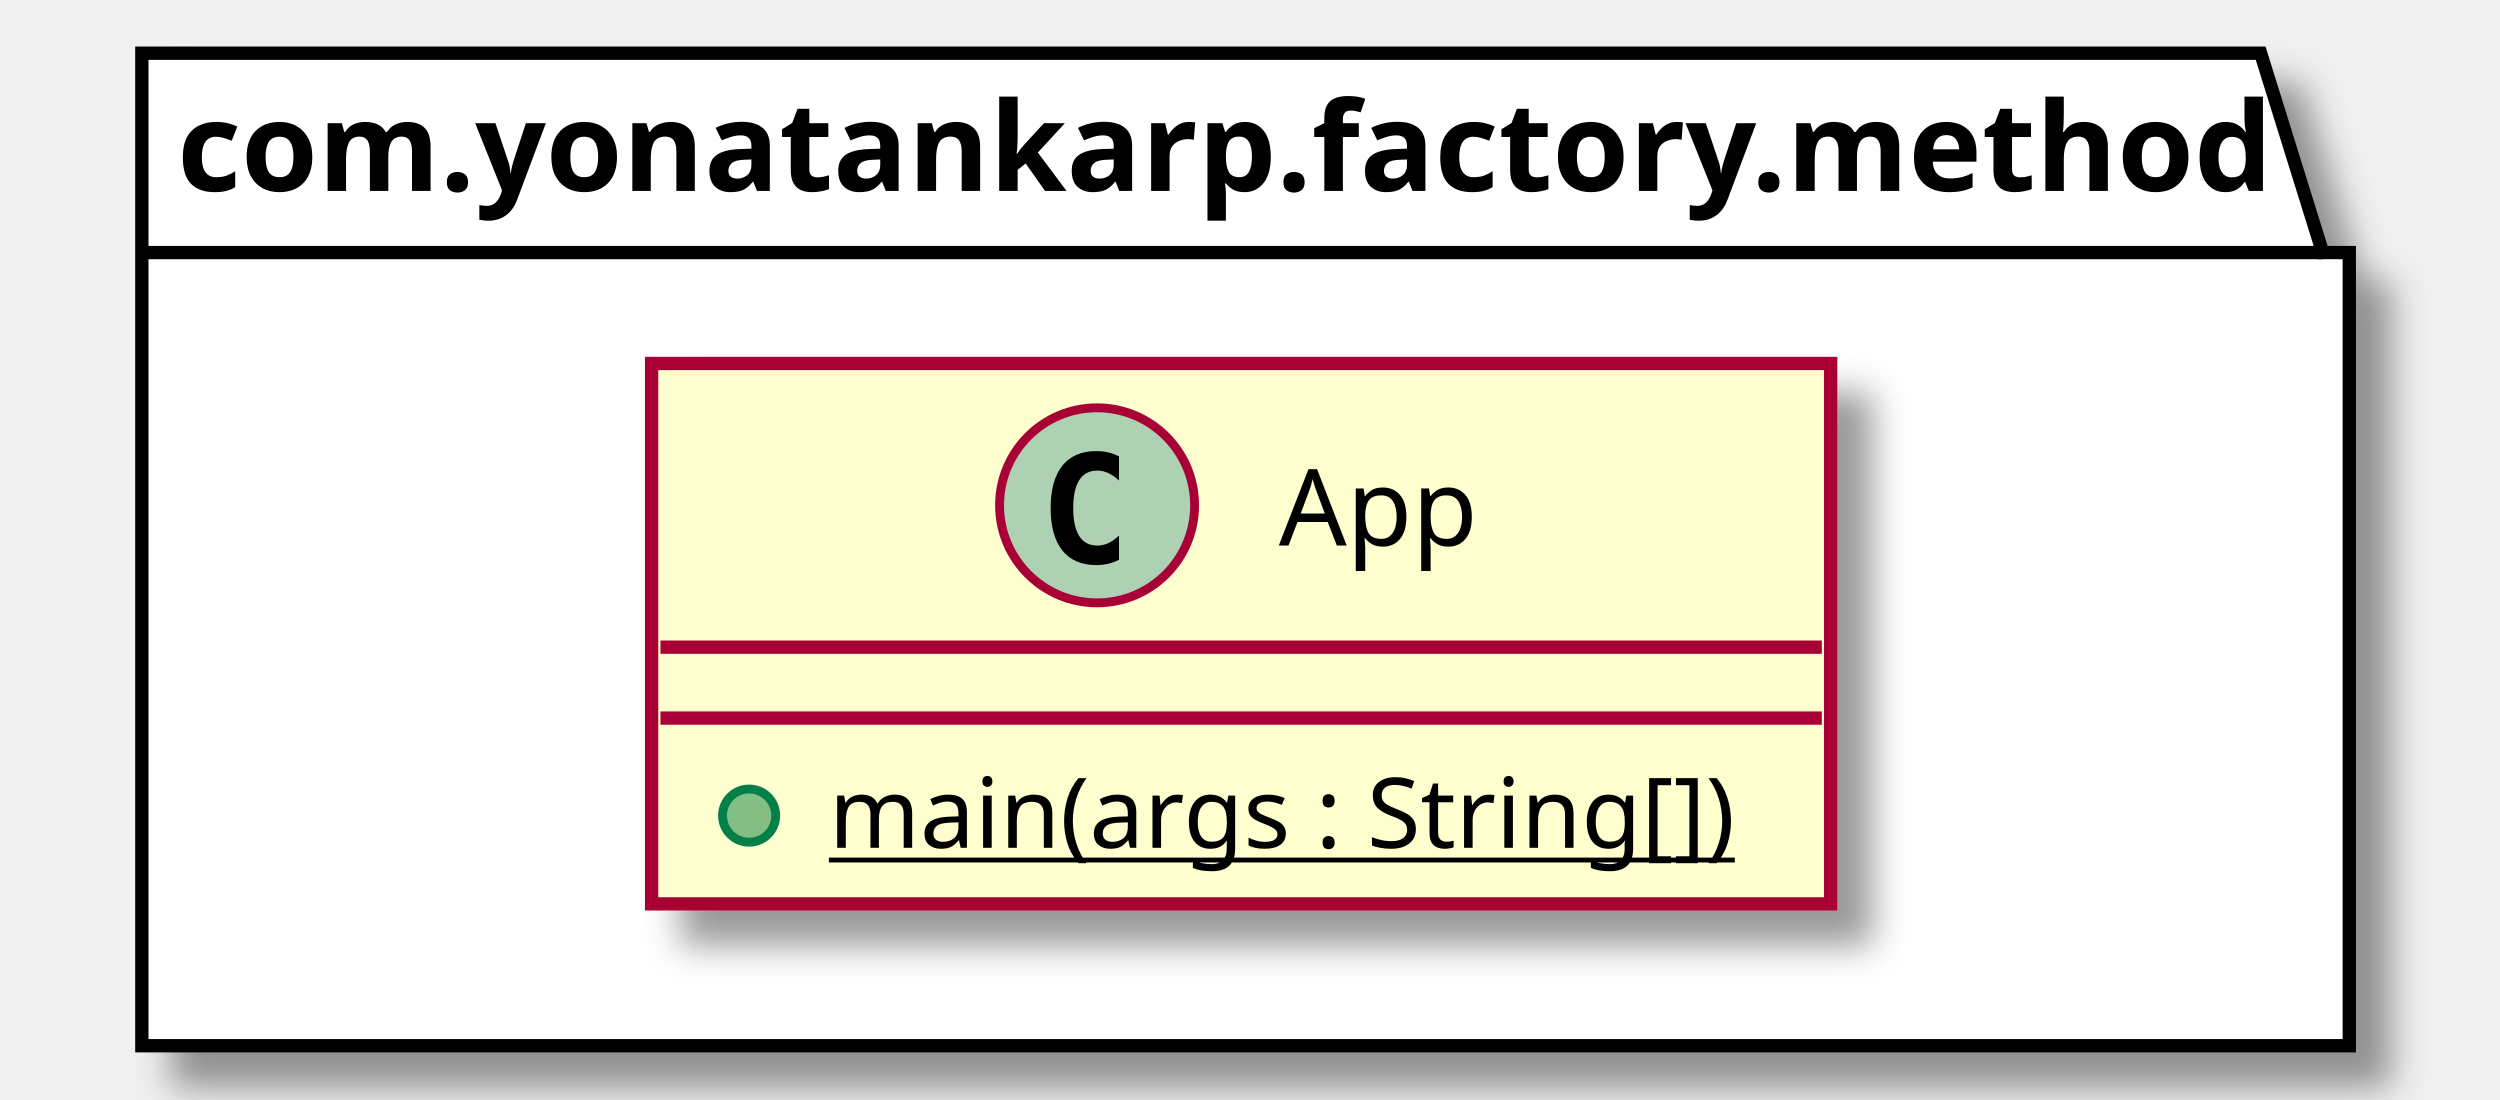
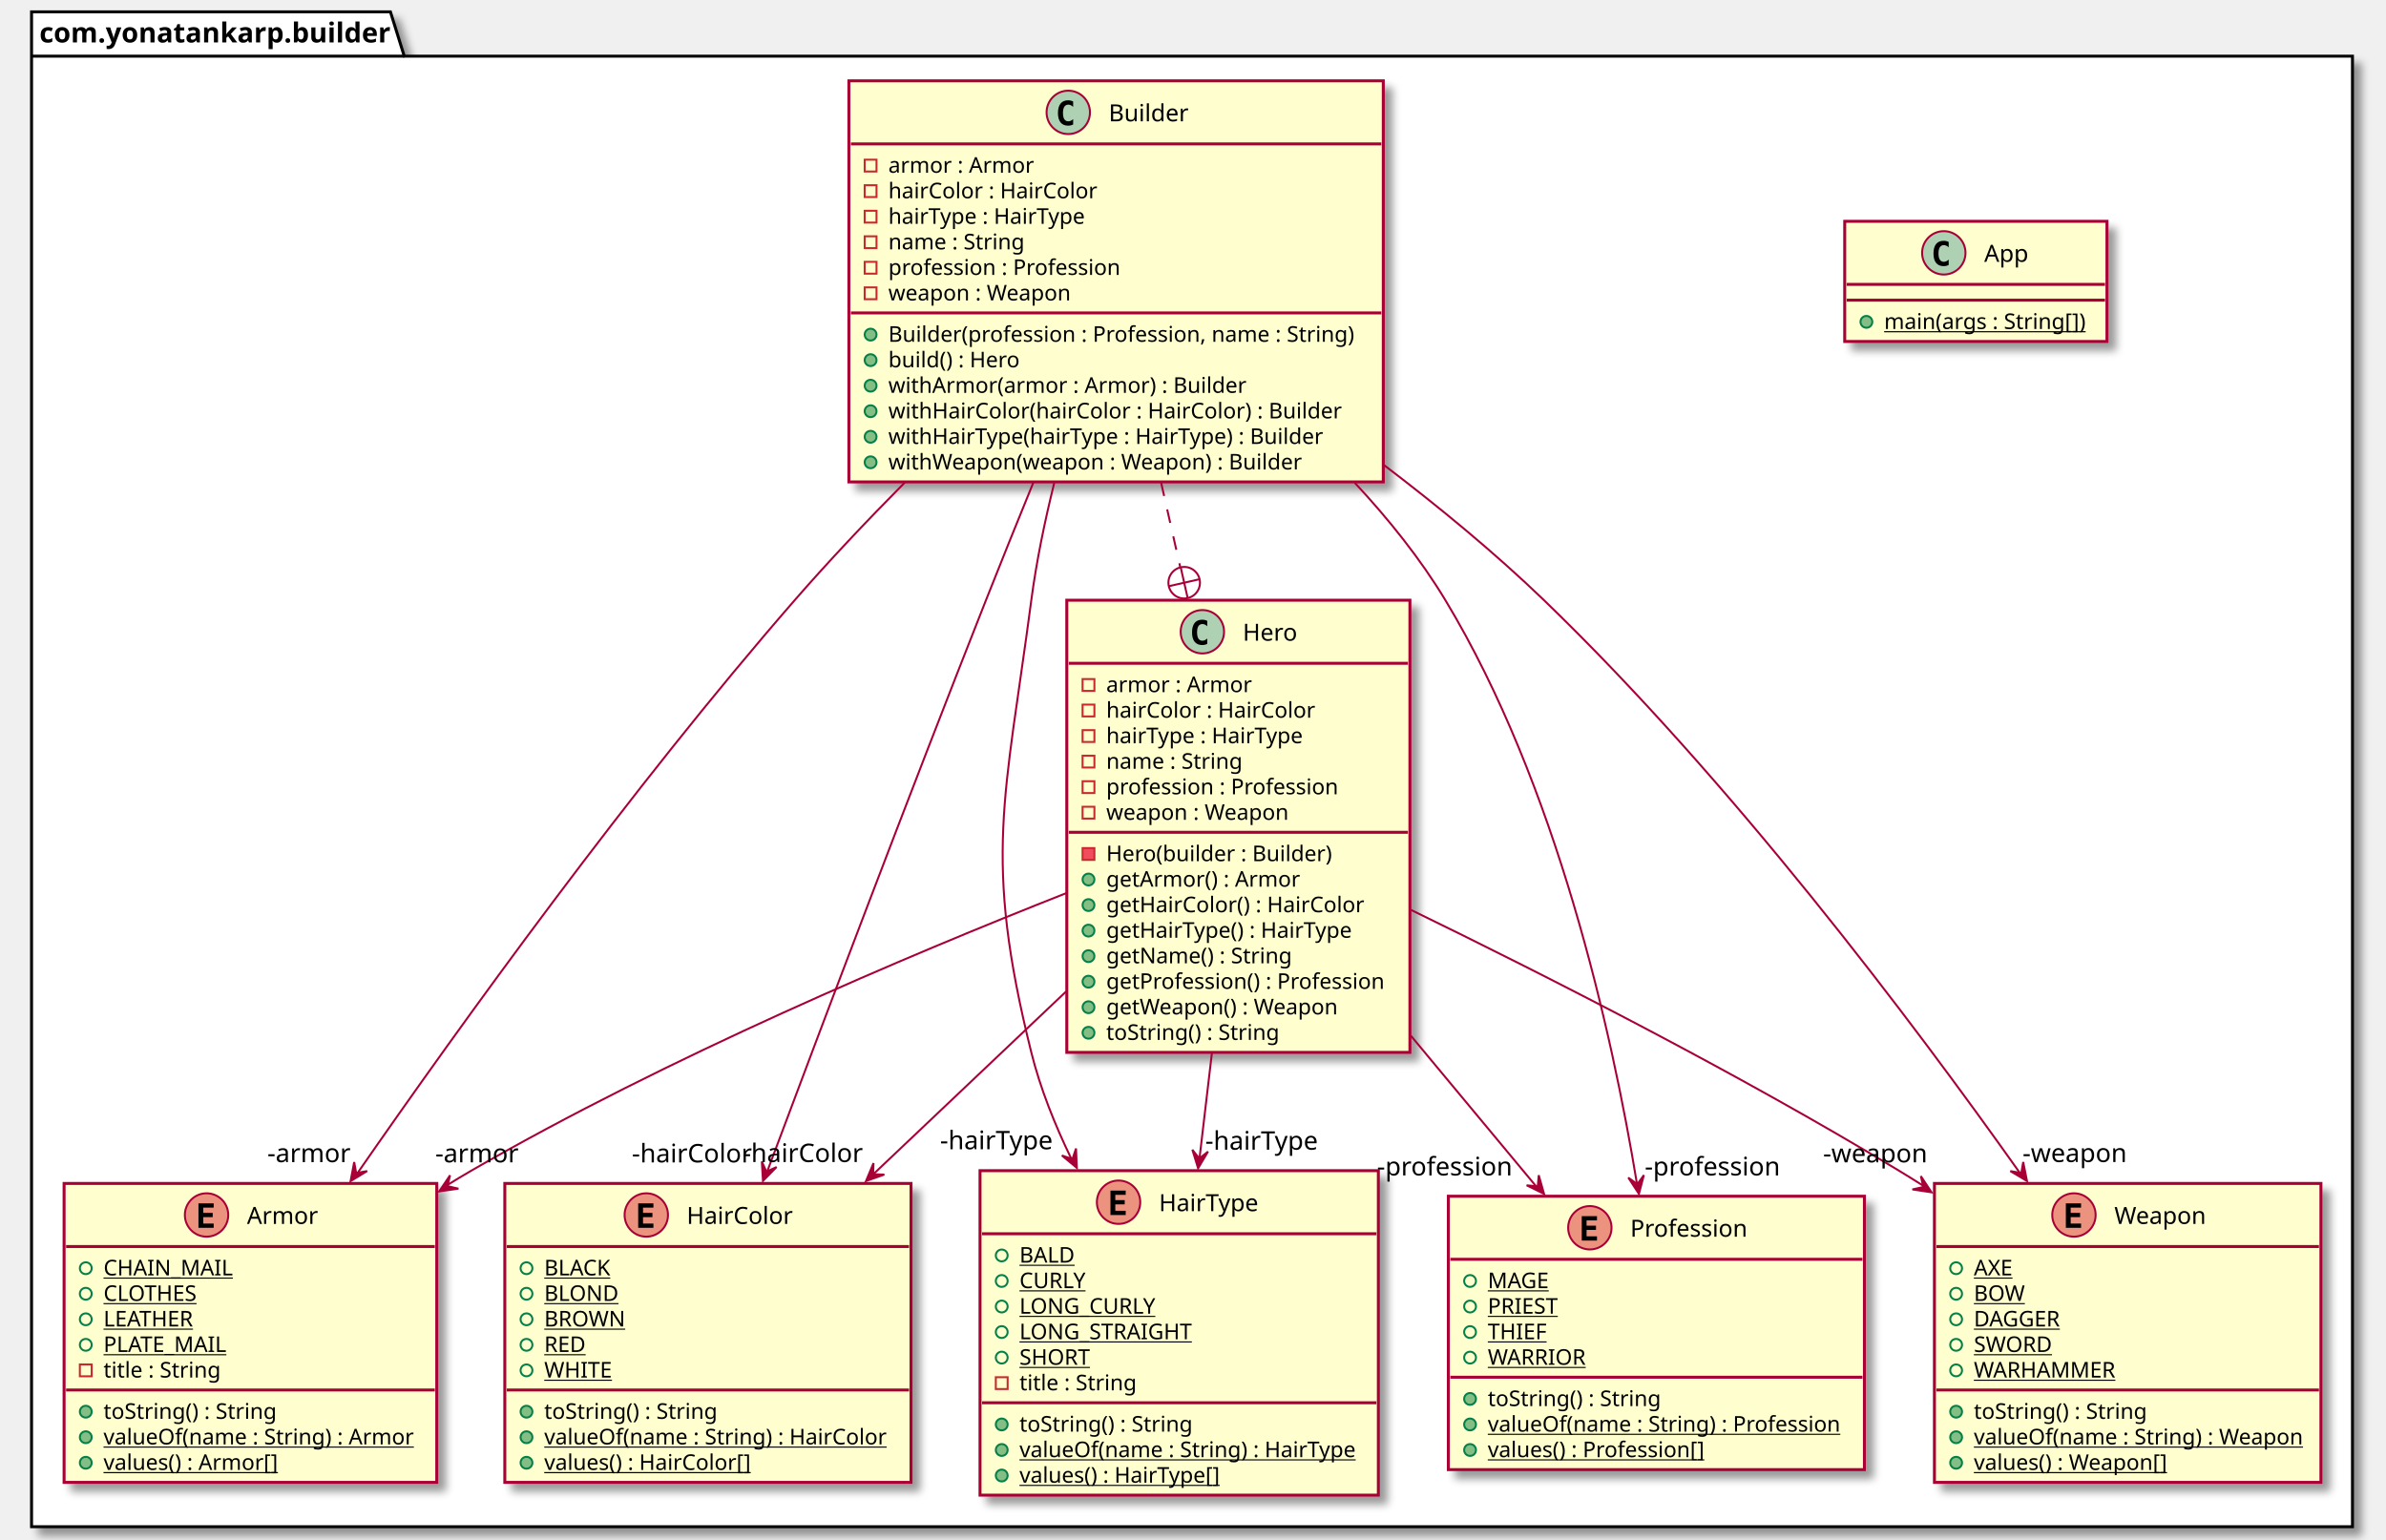
- <svg xmlns="http://www.w3.org/2000/svg" contentScriptType="application/ecmascript" contentStyleType="text/css" height="124px" preserveAspectRatio="none" style="width:282px;height:124px;background:#FFFFFF;" version="1.1" viewBox="0 0 282 124" width="282px" zoomAndPan="magnify">
+ <svg xmlns="http://www.w3.org/2000/svg" contentScriptType="application/ecmascript" contentStyleType="text/css" height="781px" preserveAspectRatio="none" style="width:1210px;height:781px;background:#FFFFFF;" version="1.1" viewBox="0 0 1210 781" width="1210px" zoomAndPan="magnify">
  <defs>
-     <filter height="300%" id="fyu1adzjax36d" width="300%" x="-1" y="-1">
+     <filter height="300%" id="fvkiyiuru279e" width="300%" x="-1" y="-1">
      <feGaussianBlur result="blurOut" stdDeviation="2.0" />
      <feColorMatrix in="blurOut" result="blurOut2" type="matrix" values="0 0 0 0 0 0 0 0 0 0 0 0 0 0 0 0 0 0 .4 0" />
      <feOffset dx="4.0" dy="4.0" in="blurOut2" result="blurOut3" />
      <feBlend in="SourceGraphic" in2="blurOut3" mode="normal" />
    </filter>
  </defs>
  <g>
-     <polygon fill="#FFFFFF" filter="url(#fyu1adzjax36d)" points="16,6,255,6,262,28.488,265,28.488,265,117.96,16,117.96,16,6" style="stroke:#000000;stroke-width:1.5;" />
-     <line style="stroke:#000000;stroke-width:1.5;" x1="16" x2="262" y1="28.488" y2="28.488" />
-     <text fill="#000000" font-family="sans-serif" font-size="14" font-weight="bold" lengthAdjust="spacing" textLength="233" x="20" y="21.535">com.yonatankarp.factory.method</text>
-     <rect codeLine="2" fill="#FEFECE" filter="url(#fyu1adzjax36d)" height="60.955" id="App" style="stroke:#A80036;stroke-width:1.5;" width="133" x="73.5" y="41" />
-     <ellipse cx="123.75" cy="57" fill="#ADD1B2" rx="11" ry="11" style="stroke:#A80036;stroke-width:1.0;" />
-     <path d="M126.223,63.143 Q125.642,63.442 125.003,63.591 Q124.364,63.741 123.658,63.741 Q121.151,63.741 119.832,62.089 Q118.512,60.437 118.512,57.316 Q118.512,54.187 119.832,52.535 Q121.151,50.883 123.658,50.883 Q124.364,50.883 125.011,51.032 Q125.659,51.182 126.223,51.48 L126.223,54.203 Q125.592,53.622 124.999,53.352 Q124.405,53.083 123.774,53.083 Q122.43,53.083 121.745,54.149 Q121.06,55.216 121.06,57.316 Q121.06,59.408 121.745,60.474 Q122.43,61.541 123.774,61.541 Q124.405,61.541 124.999,61.271 Q125.592,61.002 126.223,60.42 Z " fill="#000000" />
-     <text fill="#000000" font-family="sans-serif" font-size="12" lengthAdjust="spacing" textLength="24" x="144.25" y="61.535">App</text>
-     <line style="stroke:#A80036;stroke-width:1.5;" x1="74.5" x2="205.5" y1="73" y2="73" />
-     <line style="stroke:#A80036;stroke-width:1.5;" x1="74.5" x2="205.5" y1="81" y2="81" />
-     <ellipse cx="84.5" cy="92" fill="#84BE84" rx="3" ry="3" style="stroke:#038048;stroke-width:1.0;" />
-     <text fill="#000000" font-family="sans-serif" font-size="11" lengthAdjust="spacing" text-decoration="underline" textLength="107" x="93.5" y="95.635">main(args : String[])</text>
+     <polygon fill="#FFFFFF" filter="url(#fvkiyiuru279e)" points="16,6,198,6,205,28.488,1193,28.488,1193,774.43,16,774.43,16,6" style="stroke:#000000;stroke-width:1.5;" />
+     <line style="stroke:#000000;stroke-width:1.5;" x1="16" x2="205" y1="28.488" y2="28.488" />
+     <text fill="#000000" font-family="sans-serif" font-size="14" font-weight="bold" lengthAdjust="spacing" textLength="176" x="20" y="21.535">com.yonatankarp.builder</text>
+     <rect codeLine="2" fill="#FEFECE" filter="url(#fvkiyiuru279e)" height="60.955" id="App" style="stroke:#A80036;stroke-width:1.5;" width="133" x="935.5" y="112.26" />
+     <ellipse cx="985.75" cy="128.26" fill="#ADD1B2" rx="11" ry="11" style="stroke:#A80036;stroke-width:1.0;" />
+     <path d="M988.223,134.403 Q987.642,134.702 987.003,134.851 Q986.364,135.001 985.658,135.001 Q983.151,135.001 981.832,133.349 Q980.512,131.697 980.512,128.576 Q980.512,125.447 981.832,123.795 Q983.151,122.143 985.658,122.143 Q986.364,122.143 987.011,122.292 Q987.659,122.442 988.223,122.74 L988.223,125.463 Q987.592,124.882 986.999,124.612 Q986.405,124.343 985.774,124.343 Q984.43,124.343 983.745,125.409 Q983.06,126.476 983.06,128.576 Q983.06,130.668 983.745,131.734 Q984.43,132.801 985.774,132.801 Q986.405,132.801 986.999,132.531 Q987.592,132.262 988.223,131.68 Z " fill="#000000" />
+     <text fill="#000000" font-family="sans-serif" font-size="12" lengthAdjust="spacing" textLength="24" x="1006.25" y="132.795">App</text>
+     <line style="stroke:#A80036;stroke-width:1.5;" x1="936.5" x2="1067.5" y1="144.26" y2="144.26" />
+     <line style="stroke:#A80036;stroke-width:1.5;" x1="936.5" x2="1067.5" y1="152.26" y2="152.26" />
+     <ellipse cx="946.5" cy="163.26" fill="#84BE84" rx="3" ry="3" style="stroke:#038048;stroke-width:1.0;" />
+     <text fill="#000000" font-family="sans-serif" font-size="11" lengthAdjust="spacing" text-decoration="underline" textLength="107" x="955.5" y="166.895">main(args : String[])</text>
+     <rect codeLine="5" fill="#FEFECE" filter="url(#fvkiyiuru279e)" height="151.641" id="Armor" style="stroke:#A80036;stroke-width:1.5;" width="189" x="32.5" y="600.31" />
+     <ellipse cx="104.75" cy="616.31" fill="#EB937F" rx="11" ry="11" style="stroke:#A80036;stroke-width:1.0;" />
+     <path d="M108.364,622.81 L100.644,622.81 L100.644,610.417 L108.364,610.417 L108.364,612.575 L103.093,612.575 L103.093,615.248 L107.866,615.248 L107.866,617.406 L103.093,617.406 L103.093,620.652 L108.364,620.652 Z " fill="#000000" />
+     <text fill="#000000" font-family="sans-serif" font-size="12" lengthAdjust="spacing" textLength="36" x="125.25" y="620.845">Armor</text>
+     <line style="stroke:#A80036;stroke-width:1.5;" x1="33.5" x2="220.5" y1="632.31" y2="632.31" />
+     <ellipse cx="43.5" cy="643.31" rx="3" ry="3" style="stroke:#038048;stroke-width:1.0;fill:none;" />
+     <text fill="#000000" font-family="sans-serif" font-size="11" lengthAdjust="spacing" text-decoration="underline" textLength="67" x="52.5" y="646.945">CHAIN_MAIL</text>
+     <ellipse cx="43.5" cy="656.265" rx="3" ry="3" style="stroke:#038048;stroke-width:1.0;fill:none;" />
+     <text fill="#000000" font-family="sans-serif" font-size="11" lengthAdjust="spacing" text-decoration="underline" textLength="50" x="52.5" y="659.9">CLOTHES</text>
+     <ellipse cx="43.5" cy="669.22" rx="3" ry="3" style="stroke:#038048;stroke-width:1.0;fill:none;" />
+     <text fill="#000000" font-family="sans-serif" font-size="11" lengthAdjust="spacing" text-decoration="underline" textLength="48" x="52.5" y="672.855">LEATHER</text>
+     <ellipse cx="43.5" cy="682.175" rx="3" ry="3" style="stroke:#038048;stroke-width:1.0;fill:none;" />
+     <text fill="#000000" font-family="sans-serif" font-size="11" lengthAdjust="spacing" text-decoration="underline" textLength="65" x="52.5" y="685.81">PLATE_MAIL</text>
+     <rect fill="none" height="6" style="stroke:#C82930;stroke-width:1.0;" width="6" x="40.5" y="692.13" />
+     <text fill="#000000" font-family="sans-serif" font-size="11" lengthAdjust="spacing" textLength="61" x="52.5" y="698.765">title : String</text>
+     <line style="stroke:#A80036;stroke-width:1.5;" x1="33.5" x2="220.5" y1="705.085" y2="705.085" />
+     <ellipse cx="43.5" cy="716.085" fill="#84BE84" rx="3" ry="3" style="stroke:#038048;stroke-width:1.0;" />
+     <text fill="#000000" font-family="sans-serif" font-size="11" lengthAdjust="spacing" textLength="92" x="52.5" y="719.72">toString() : String</text>
+     <ellipse cx="43.5" cy="729.04" fill="#84BE84" rx="3" ry="3" style="stroke:#038048;stroke-width:1.0;" />
+     <text fill="#000000" font-family="sans-serif" font-size="11" lengthAdjust="spacing" text-decoration="underline" textLength="163" x="52.5" y="732.675">valueOf(name : String) : Armor</text>
+     <ellipse cx="43.5" cy="741.995" fill="#84BE84" rx="3" ry="3" style="stroke:#038048;stroke-width:1.0;" />
+     <text fill="#000000" font-family="sans-serif" font-size="11" lengthAdjust="spacing" text-decoration="underline" textLength="94" x="52.5" y="745.63">values() : Armor[]</text>
+     <rect codeLine="15" fill="#FEFECE" filter="url(#fvkiyiuru279e)" height="151.641" id="HairColor" style="stroke:#A80036;stroke-width:1.5;" width="206" x="256" y="600.31" />
+     <ellipse cx="327.75" cy="616.31" fill="#EB937F" rx="11" ry="11" style="stroke:#A80036;stroke-width:1.0;" />
+     <path d="M331.364,622.81 L323.644,622.81 L323.644,610.417 L331.364,610.417 L331.364,612.575 L326.093,612.575 L326.093,615.248 L330.866,615.248 L330.866,617.406 L326.093,617.406 L326.093,620.652 L331.364,620.652 Z " fill="#000000" />
+     <text fill="#000000" font-family="sans-serif" font-size="12" lengthAdjust="spacing" textLength="54" x="348.25" y="620.845">HairColor</text>
+     <line style="stroke:#A80036;stroke-width:1.5;" x1="257" x2="461" y1="632.31" y2="632.31" />
+     <ellipse cx="267" cy="643.31" rx="3" ry="3" style="stroke:#038048;stroke-width:1.0;fill:none;" />
+     <text fill="#000000" font-family="sans-serif" font-size="11" lengthAdjust="spacing" text-decoration="underline" textLength="35" x="276" y="646.945">BLACK</text>
+     <ellipse cx="267" cy="656.265" rx="3" ry="3" style="stroke:#038048;stroke-width:1.0;fill:none;" />
+     <text fill="#000000" font-family="sans-serif" font-size="11" lengthAdjust="spacing" text-decoration="underline" textLength="37" x="276" y="659.9">BLOND</text>
+     <ellipse cx="267" cy="669.22" rx="3" ry="3" style="stroke:#038048;stroke-width:1.0;fill:none;" />
+     <text fill="#000000" font-family="sans-serif" font-size="11" lengthAdjust="spacing" text-decoration="underline" textLength="39" x="276" y="672.855">BROWN</text>
+     <ellipse cx="267" cy="682.175" rx="3" ry="3" style="stroke:#038048;stroke-width:1.0;fill:none;" />
+     <text fill="#000000" font-family="sans-serif" font-size="11" lengthAdjust="spacing" text-decoration="underline" textLength="21" x="276" y="685.81">RED</text>
+     <ellipse cx="267" cy="695.13" rx="3" ry="3" style="stroke:#038048;stroke-width:1.0;fill:none;" />
+     <text fill="#000000" font-family="sans-serif" font-size="11" lengthAdjust="spacing" text-decoration="underline" textLength="33" x="276" y="698.765">WHITE</text>
+     <line style="stroke:#A80036;stroke-width:1.5;" x1="257" x2="461" y1="705.085" y2="705.085" />
+     <ellipse cx="267" cy="716.085" fill="#84BE84" rx="3" ry="3" style="stroke:#038048;stroke-width:1.0;" />
+     <text fill="#000000" font-family="sans-serif" font-size="11" lengthAdjust="spacing" textLength="92" x="276" y="719.72">toString() : String</text>
+     <ellipse cx="267" cy="729.04" fill="#84BE84" rx="3" ry="3" style="stroke:#038048;stroke-width:1.0;" />
+     <text fill="#000000" font-family="sans-serif" font-size="11" lengthAdjust="spacing" text-decoration="underline" textLength="180" x="276" y="732.675">valueOf(name : String) : HairColor</text>
+     <ellipse cx="267" cy="741.995" fill="#84BE84" rx="3" ry="3" style="stroke:#038048;stroke-width:1.0;" />
+     <text fill="#000000" font-family="sans-serif" font-size="11" lengthAdjust="spacing" text-decoration="underline" textLength="111" x="276" y="745.63">values() : HairColor[]</text>
+     <rect codeLine="25" fill="#FEFECE" filter="url(#fvkiyiuru279e)" height="164.596" id="HairType" style="stroke:#A80036;stroke-width:1.5;" width="202" x="497" y="593.83" />
+     <ellipse cx="567.25" cy="609.83" fill="#EB937F" rx="11" ry="11" style="stroke:#A80036;stroke-width:1.0;" />
+     <path d="M570.864,616.33 L563.144,616.33 L563.144,603.937 L570.864,603.937 L570.864,606.095 L565.593,606.095 L565.593,608.768 L570.366,608.768 L570.366,610.926 L565.593,610.926 L565.593,614.172 L570.864,614.172 Z " fill="#000000" />
+     <text fill="#000000" font-family="sans-serif" font-size="12" lengthAdjust="spacing" textLength="53" x="587.75" y="614.365">HairType</text>
+     <line style="stroke:#A80036;stroke-width:1.5;" x1="498" x2="698" y1="625.83" y2="625.83" />
+     <ellipse cx="508" cy="636.83" rx="3" ry="3" style="stroke:#038048;stroke-width:1.0;fill:none;" />
+     <text fill="#000000" font-family="sans-serif" font-size="11" lengthAdjust="spacing" text-decoration="underline" textLength="28" x="517" y="640.465">BALD</text>
+     <ellipse cx="508" cy="649.785" rx="3" ry="3" style="stroke:#038048;stroke-width:1.0;fill:none;" />
+     <text fill="#000000" font-family="sans-serif" font-size="11" lengthAdjust="spacing" text-decoration="underline" textLength="36" x="517" y="653.42">CURLY</text>
+     <ellipse cx="508" cy="662.74" rx="3" ry="3" style="stroke:#038048;stroke-width:1.0;fill:none;" />
+     <text fill="#000000" font-family="sans-serif" font-size="11" lengthAdjust="spacing" text-decoration="underline" textLength="73" x="517" y="666.375">LONG_CURLY</text>
+     <ellipse cx="508" cy="675.695" rx="3" ry="3" style="stroke:#038048;stroke-width:1.0;fill:none;" />
+     <text fill="#000000" font-family="sans-serif" font-size="11" lengthAdjust="spacing" text-decoration="underline" textLength="91" x="517" y="679.33">LONG_STRAIGHT</text>
+     <ellipse cx="508" cy="688.65" rx="3" ry="3" style="stroke:#038048;stroke-width:1.0;fill:none;" />
+     <text fill="#000000" font-family="sans-serif" font-size="11" lengthAdjust="spacing" text-decoration="underline" textLength="37" x="517" y="692.285">SHORT</text>
+     <rect fill="none" height="6" style="stroke:#C82930;stroke-width:1.0;" width="6" x="505" y="698.605" />
+     <text fill="#000000" font-family="sans-serif" font-size="11" lengthAdjust="spacing" textLength="61" x="517" y="705.24">title : String</text>
+     <line style="stroke:#A80036;stroke-width:1.5;" x1="498" x2="698" y1="711.561" y2="711.561" />
+     <ellipse cx="508" cy="722.561" fill="#84BE84" rx="3" ry="3" style="stroke:#038048;stroke-width:1.0;" />
+     <text fill="#000000" font-family="sans-serif" font-size="11" lengthAdjust="spacing" textLength="92" x="517" y="726.195">toString() : String</text>
+     <ellipse cx="508" cy="735.515" fill="#84BE84" rx="3" ry="3" style="stroke:#038048;stroke-width:1.0;" />
+     <text fill="#000000" font-family="sans-serif" font-size="11" lengthAdjust="spacing" text-decoration="underline" textLength="176" x="517" y="739.15">valueOf(name : String) : HairType</text>
+     <ellipse cx="508" cy="748.471" fill="#84BE84" rx="3" ry="3" style="stroke:#038048;stroke-width:1.0;" />
+     <text fill="#000000" font-family="sans-serif" font-size="11" lengthAdjust="spacing" text-decoration="underline" textLength="107" x="517" y="752.105">values() : HairType[]</text>
+     <rect codeLine="36" fill="#FEFECE" filter="url(#fvkiyiuru279e)" height="138.685" id="Profession" style="stroke:#A80036;stroke-width:1.5;" width="211" x="734.5" y="606.79" />
+     <ellipse cx="806.25" cy="622.79" fill="#EB937F" rx="11" ry="11" style="stroke:#A80036;stroke-width:1.0;" />
+     <path d="M809.864,629.29 L802.144,629.29 L802.144,616.897 L809.864,616.897 L809.864,619.055 L804.593,619.055 L804.593,621.728 L809.366,621.728 L809.366,623.886 L804.593,623.886 L804.593,627.132 L809.864,627.132 Z " fill="#000000" />
+     <text fill="#000000" font-family="sans-serif" font-size="12" lengthAdjust="spacing" textLength="59" x="826.75" y="627.325">Profession</text>
+     <line style="stroke:#A80036;stroke-width:1.5;" x1="735.5" x2="944.5" y1="638.79" y2="638.79" />
+     <ellipse cx="745.5" cy="649.79" rx="3" ry="3" style="stroke:#038048;stroke-width:1.0;fill:none;" />
+     <text fill="#000000" font-family="sans-serif" font-size="11" lengthAdjust="spacing" text-decoration="underline" textLength="31" x="754.5" y="653.425">MAGE</text>
+     <ellipse cx="745.5" cy="662.745" rx="3" ry="3" style="stroke:#038048;stroke-width:1.0;fill:none;" />
+     <text fill="#000000" font-family="sans-serif" font-size="11" lengthAdjust="spacing" text-decoration="underline" textLength="35" x="754.5" y="666.38">PRIEST</text>
+     <ellipse cx="745.5" cy="675.7" rx="3" ry="3" style="stroke:#038048;stroke-width:1.0;fill:none;" />
+     <text fill="#000000" font-family="sans-serif" font-size="11" lengthAdjust="spacing" text-decoration="underline" textLength="30" x="754.5" y="679.335">THIEF</text>
+     <ellipse cx="745.5" cy="688.655" rx="3" ry="3" style="stroke:#038048;stroke-width:1.0;fill:none;" />
+     <text fill="#000000" font-family="sans-serif" font-size="11" lengthAdjust="spacing" text-decoration="underline" textLength="50" x="754.5" y="692.29">WARRIOR</text>
+     <line style="stroke:#A80036;stroke-width:1.5;" x1="735.5" x2="944.5" y1="698.61" y2="698.61" />
+     <ellipse cx="745.5" cy="709.61" fill="#84BE84" rx="3" ry="3" style="stroke:#038048;stroke-width:1.0;" />
+     <text fill="#000000" font-family="sans-serif" font-size="11" lengthAdjust="spacing" textLength="92" x="754.5" y="713.245">toString() : String</text>
+     <ellipse cx="745.5" cy="722.565" fill="#84BE84" rx="3" ry="3" style="stroke:#038048;stroke-width:1.0;" />
+     <text fill="#000000" font-family="sans-serif" font-size="11" lengthAdjust="spacing" text-decoration="underline" textLength="185" x="754.5" y="726.2">valueOf(name : String) : Profession</text>
+     <ellipse cx="745.5" cy="735.52" fill="#84BE84" rx="3" ry="3" style="stroke:#038048;stroke-width:1.0;" />
+     <text fill="#000000" font-family="sans-serif" font-size="11" lengthAdjust="spacing" text-decoration="underline" textLength="116" x="754.5" y="739.155">values() : Profession[]</text>
+     <rect codeLine="45" fill="#FEFECE" filter="url(#fvkiyiuru279e)" height="151.641" id="Weapon" style="stroke:#A80036;stroke-width:1.5;" width="196" x="981" y="600.31" />
+     <ellipse cx="1051.75" cy="616.31" fill="#EB937F" rx="11" ry="11" style="stroke:#A80036;stroke-width:1.0;" />
+     <path d="M1055.364,622.81 L1047.645,622.81 L1047.645,610.417 L1055.364,610.417 L1055.364,612.575 L1050.093,612.575 L1050.093,615.248 L1054.866,615.248 L1054.866,617.406 L1050.093,617.406 L1050.093,620.652 L1055.364,620.652 Z " fill="#000000" />
+     <text fill="#000000" font-family="sans-serif" font-size="12" lengthAdjust="spacing" textLength="46" x="1072.25" y="620.845">Weapon</text>
+     <line style="stroke:#A80036;stroke-width:1.5;" x1="982" x2="1176" y1="632.31" y2="632.31" />
+     <ellipse cx="992" cy="643.31" rx="3" ry="3" style="stroke:#038048;stroke-width:1.0;fill:none;" />
+     <text fill="#000000" font-family="sans-serif" font-size="11" lengthAdjust="spacing" text-decoration="underline" textLength="21" x="1001" y="646.945">AXE</text>
+     <ellipse cx="992" cy="656.265" rx="3" ry="3" style="stroke:#038048;stroke-width:1.0;fill:none;" />
+     <text fill="#000000" font-family="sans-serif" font-size="11" lengthAdjust="spacing" text-decoration="underline" textLength="24" x="1001" y="659.9">BOW</text>
+     <ellipse cx="992" cy="669.22" rx="3" ry="3" style="stroke:#038048;stroke-width:1.0;fill:none;" />
+     <text fill="#000000" font-family="sans-serif" font-size="11" lengthAdjust="spacing" text-decoration="underline" textLength="45" x="1001" y="672.855">DAGGER</text>
+     <ellipse cx="992" cy="682.175" rx="3" ry="3" style="stroke:#038048;stroke-width:1.0;fill:none;" />
+     <text fill="#000000" font-family="sans-serif" font-size="11" lengthAdjust="spacing" text-decoration="underline" textLength="39" x="1001" y="685.81">SWORD</text>
+     <ellipse cx="992" cy="695.13" rx="3" ry="3" style="stroke:#038048;stroke-width:1.0;fill:none;" />
+     <text fill="#000000" font-family="sans-serif" font-size="11" lengthAdjust="spacing" text-decoration="underline" textLength="71" x="1001" y="698.765">WARHAMMER</text>
+     <line style="stroke:#A80036;stroke-width:1.5;" x1="982" x2="1176" y1="705.085" y2="705.085" />
+     <ellipse cx="992" cy="716.085" fill="#84BE84" rx="3" ry="3" style="stroke:#038048;stroke-width:1.0;" />
+     <text fill="#000000" font-family="sans-serif" font-size="11" lengthAdjust="spacing" textLength="92" x="1001" y="719.72">toString() : String</text>
+     <ellipse cx="992" cy="729.04" fill="#84BE84" rx="3" ry="3" style="stroke:#038048;stroke-width:1.0;" />
+     <text fill="#000000" font-family="sans-serif" font-size="11" lengthAdjust="spacing" text-decoration="underline" textLength="170" x="1001" y="732.675">valueOf(name : String) : Weapon</text>
+     <ellipse cx="992" cy="741.995" fill="#84BE84" rx="3" ry="3" style="stroke:#038048;stroke-width:1.0;" />
+     <text fill="#000000" font-family="sans-serif" font-size="11" lengthAdjust="spacing" text-decoration="underline" textLength="101" x="1001" y="745.63">values() : Weapon[]</text>
+     <rect codeLine="55" fill="#FEFECE" filter="url(#fvkiyiuru279e)" height="229.371" id="Hero" style="stroke:#A80036;stroke-width:1.5;" width="174" x="541" y="304.46" />
+     <ellipse cx="609.75" cy="320.46" fill="#ADD1B2" rx="11" ry="11" style="stroke:#A80036;stroke-width:1.0;" />
+     <path d="M612.223,326.603 Q611.642,326.902 611.003,327.051 Q610.364,327.201 609.658,327.201 Q607.151,327.201 605.832,325.549 Q604.512,323.897 604.512,320.776 Q604.512,317.647 605.832,315.995 Q607.151,314.343 609.658,314.343 Q610.364,314.343 611.011,314.492 Q611.659,314.642 612.223,314.94 L612.223,317.663 Q611.592,317.082 610.999,316.812 Q610.405,316.543 609.774,316.543 Q608.43,316.543 607.745,317.609 Q607.06,318.676 607.06,320.776 Q607.06,322.868 607.745,323.934 Q608.43,325.001 609.774,325.001 Q610.405,325.001 610.999,324.731 Q611.592,324.462 612.223,323.88 Z " fill="#000000" />
+     <text fill="#000000" font-family="sans-serif" font-size="12" lengthAdjust="spacing" textLength="28" x="630.25" y="324.995">Hero</text>
+     <line style="stroke:#A80036;stroke-width:1.5;" x1="542" x2="714" y1="336.46" y2="336.46" />
+     <rect fill="none" height="6" style="stroke:#C82930;stroke-width:1.0;" width="6" x="549" y="344.46" />
+     <text fill="#000000" font-family="sans-serif" font-size="11" lengthAdjust="spacing" textLength="77" x="561" y="351.095">armor : Armor</text>
+     <rect fill="none" height="6" style="stroke:#C82930;stroke-width:1.0;" width="6" x="549" y="357.415" />
+     <text fill="#000000" font-family="sans-serif" font-size="11" lengthAdjust="spacing" textLength="112" x="561" y="364.05">hairColor : HairColor</text>
+     <rect fill="none" height="6" style="stroke:#C82930;stroke-width:1.0;" width="6" x="549" y="370.37" />
+     <text fill="#000000" font-family="sans-serif" font-size="11" lengthAdjust="spacing" textLength="104" x="561" y="377.005">hairType : HairType</text>
+     <rect fill="none" height="6" style="stroke:#C82930;stroke-width:1.0;" width="6" x="549" y="383.325" />
+     <text fill="#000000" font-family="sans-serif" font-size="11" lengthAdjust="spacing" textLength="70" x="561" y="389.96">name : String</text>
+     <rect fill="none" height="6" style="stroke:#C82930;stroke-width:1.0;" width="6" x="549" y="396.28" />
+     <text fill="#000000" font-family="sans-serif" font-size="11" lengthAdjust="spacing" textLength="124" x="561" y="402.915">profession : Profession</text>
+     <rect fill="none" height="6" style="stroke:#C82930;stroke-width:1.0;" width="6" x="549" y="409.235" />
+     <text fill="#000000" font-family="sans-serif" font-size="11" lengthAdjust="spacing" textLength="92" x="561" y="415.87">weapon : Weapon</text>
+     <line style="stroke:#A80036;stroke-width:1.5;" x1="542" x2="714" y1="422.19" y2="422.19" />
+     <rect fill="#F24D5C" height="6" style="stroke:#C82930;stroke-width:1.0;" width="6" x="549" y="430.19" />
+     <text fill="#000000" font-family="sans-serif" font-size="11" lengthAdjust="spacing" textLength="118" x="561" y="436.825">Hero(builder : Builder)</text>
+     <ellipse cx="552" cy="446.146" fill="#84BE84" rx="3" ry="3" style="stroke:#038048;stroke-width:1.0;" />
+     <text fill="#000000" font-family="sans-serif" font-size="11" lengthAdjust="spacing" textLength="104" x="561" y="449.78">getArmor() : Armor</text>
+     <ellipse cx="552" cy="459.101" fill="#84BE84" rx="3" ry="3" style="stroke:#038048;stroke-width:1.0;" />
+     <text fill="#000000" font-family="sans-serif" font-size="11" lengthAdjust="spacing" textLength="138" x="561" y="462.735">getHairColor() : HairColor</text>
+     <ellipse cx="552" cy="472.056" fill="#84BE84" rx="3" ry="3" style="stroke:#038048;stroke-width:1.0;" />
+     <text fill="#000000" font-family="sans-serif" font-size="11" lengthAdjust="spacing" textLength="130" x="561" y="475.69">getHairType() : HairType</text>
+     <ellipse cx="552" cy="485.011" fill="#84BE84" rx="3" ry="3" style="stroke:#038048;stroke-width:1.0;" />
+     <text fill="#000000" font-family="sans-serif" font-size="11" lengthAdjust="spacing" textLength="96" x="561" y="488.646">getName() : String</text>
+     <ellipse cx="552" cy="497.966" fill="#84BE84" rx="3" ry="3" style="stroke:#038048;stroke-width:1.0;" />
+     <text fill="#000000" font-family="sans-serif" font-size="11" lengthAdjust="spacing" textLength="148" x="561" y="501.601">getProfession() : Profession</text>
+     <ellipse cx="552" cy="510.921" fill="#84BE84" rx="3" ry="3" style="stroke:#038048;stroke-width:1.0;" />
+     <text fill="#000000" font-family="sans-serif" font-size="11" lengthAdjust="spacing" textLength="118" x="561" y="514.556">getWeapon() : Weapon</text>
+     <ellipse cx="552" cy="523.876" fill="#84BE84" rx="3" ry="3" style="stroke:#038048;stroke-width:1.0;" />
+     <text fill="#000000" font-family="sans-serif" font-size="11" lengthAdjust="spacing" textLength="92" x="561" y="527.511">toString() : String</text>
+     <rect codeLine="71" fill="#FEFECE" filter="url(#fvkiyiuru279e)" height="203.461" id="Builder" style="stroke:#A80036;stroke-width:1.5;" width="271" x="430.5" y="41" />
+     <ellipse cx="541.75" cy="57" fill="#ADD1B2" rx="11" ry="11" style="stroke:#A80036;stroke-width:1.0;" />
+     <path d="M544.223,63.143 Q543.642,63.442 543.003,63.591 Q542.364,63.741 541.658,63.741 Q539.151,63.741 537.832,62.089 Q536.512,60.437 536.512,57.316 Q536.512,54.187 537.832,52.535 Q539.151,50.883 541.658,50.883 Q542.364,50.883 543.011,51.032 Q543.659,51.182 544.223,51.48 L544.223,54.203 Q543.592,53.622 542.999,53.352 Q542.405,53.083 541.774,53.083 Q540.43,53.083 539.745,54.149 Q539.06,55.216 539.06,57.316 Q539.06,59.408 539.745,60.474 Q540.43,61.541 541.774,61.541 Q542.405,61.541 542.999,61.271 Q543.592,61.002 544.223,60.42 Z " fill="#000000" />
+     <text fill="#000000" font-family="sans-serif" font-size="12" lengthAdjust="spacing" textLength="40" x="562.25" y="61.535">Builder</text>
+     <line style="stroke:#A80036;stroke-width:1.5;" x1="431.5" x2="700.5" y1="73" y2="73" />
+     <rect fill="none" height="6" style="stroke:#C82930;stroke-width:1.0;" width="6" x="438.5" y="81" />
+     <text fill="#000000" font-family="sans-serif" font-size="11" lengthAdjust="spacing" textLength="77" x="450.5" y="87.635">armor : Armor</text>
+     <rect fill="none" height="6" style="stroke:#C82930;stroke-width:1.0;" width="6" x="438.5" y="93.955" />
+     <text fill="#000000" font-family="sans-serif" font-size="11" lengthAdjust="spacing" textLength="112" x="450.5" y="100.59">hairColor : HairColor</text>
+     <rect fill="none" height="6" style="stroke:#C82930;stroke-width:1.0;" width="6" x="438.5" y="106.91" />
+     <text fill="#000000" font-family="sans-serif" font-size="11" lengthAdjust="spacing" textLength="104" x="450.5" y="113.545">hairType : HairType</text>
+     <rect fill="none" height="6" style="stroke:#C82930;stroke-width:1.0;" width="6" x="438.5" y="119.865" />
+     <text fill="#000000" font-family="sans-serif" font-size="11" lengthAdjust="spacing" textLength="70" x="450.5" y="126.5">name : String</text>
+     <rect fill="none" height="6" style="stroke:#C82930;stroke-width:1.0;" width="6" x="438.5" y="132.82" />
+     <text fill="#000000" font-family="sans-serif" font-size="11" lengthAdjust="spacing" textLength="124" x="450.5" y="139.455">profession : Profession</text>
+     <rect fill="none" height="6" style="stroke:#C82930;stroke-width:1.0;" width="6" x="438.5" y="145.775" />
+     <text fill="#000000" font-family="sans-serif" font-size="11" lengthAdjust="spacing" textLength="92" x="450.5" y="152.41">weapon : Weapon</text>
+     <line style="stroke:#A80036;stroke-width:1.5;" x1="431.5" x2="700.5" y1="158.731" y2="158.731" />
+     <ellipse cx="441.5" cy="169.731" fill="#84BE84" rx="3" ry="3" style="stroke:#038048;stroke-width:1.0;" />
+     <text fill="#000000" font-family="sans-serif" font-size="11" lengthAdjust="spacing" textLength="245" x="450.5" y="173.365">Builder(profession : Profession, name : String)</text>
+     <ellipse cx="441.5" cy="182.685" fill="#84BE84" rx="3" ry="3" style="stroke:#038048;stroke-width:1.0;" />
+     <text fill="#000000" font-family="sans-serif" font-size="11" lengthAdjust="spacing" textLength="70" x="450.5" y="186.32">build() : Hero</text>
+     <ellipse cx="441.5" cy="195.641" fill="#84BE84" rx="3" ry="3" style="stroke:#038048;stroke-width:1.0;" />
+     <text fill="#000000" font-family="sans-serif" font-size="11" lengthAdjust="spacing" textLength="188" x="450.5" y="199.275">withArmor(armor : Armor) : Builder</text>
+     <ellipse cx="441.5" cy="208.596" fill="#84BE84" rx="3" ry="3" style="stroke:#038048;stroke-width:1.0;" />
+     <text fill="#000000" font-family="sans-serif" font-size="11" lengthAdjust="spacing" textLength="240" x="450.5" y="212.231">withHairColor(hairColor : HairColor) : Builder</text>
+     <ellipse cx="441.5" cy="221.551" fill="#84BE84" rx="3" ry="3" style="stroke:#038048;stroke-width:1.0;" />
+     <text fill="#000000" font-family="sans-serif" font-size="11" lengthAdjust="spacing" textLength="228" x="450.5" y="225.185">withHairType(hairType : HairType) : Builder</text>
+     <ellipse cx="441.5" cy="234.506" fill="#84BE84" rx="3" ry="3" style="stroke:#038048;stroke-width:1.0;" />
+     <text fill="#000000" font-family="sans-serif" font-size="11" lengthAdjust="spacing" textLength="210" x="450.5" y="238.141">withWeapon(weapon : Weapon) : Builder</text>
+     <path codeLine="86" d="M715.45,525.33 C736.93,551.16 759.45,578.25 779.35,602.18 " fill="none" id="Hero-to-Profession" style="stroke:#A80036;stroke-width:1.0;" />
+     <polygon fill="#A80036" points="783.03,605.61,780.345,596.134,779.831,601.768,774.197,601.254,783.03,605.61" style="stroke:#A80036;stroke-width:1.0;" />
+     <text fill="#000000" font-family="sans-serif" font-size="13" lengthAdjust="spacing" textLength="75" x="698.288" y="596.251">-profession</text>
+     <path codeLine="87" d="M588.82,244.75 C592.08,259.15 595.46,274.13 598.82,288.98 " fill="none" id="Builder-to-Hero" style="stroke:#A80036;stroke-width:1.0;stroke-dasharray:7.0,7.0;" />
+     <ellipse cx="600.532" cy="295.578" fill="#FFFFFF" rx="8" ry="8" style="stroke:#A80036;stroke-width:1.0;" />
+     <line style="stroke:#A80036;stroke-width:1.0;" x1="598.765" x2="602.3" y1="287.776" y2="303.38" />
+     <line style="stroke:#A80036;stroke-width:1.0;" x1="608.335" x2="592.73" y1="293.81" y2="297.345" />
+     <path codeLine="88" d="M540.87,452.99 C460.32,484.74 338.42,536.39 239,593.83 C234.89,596.21 230.74,598.7 226.6,601.28 " fill="none" id="Hero-to-Armor" style="stroke:#A80036;stroke-width:1.0;" />
+     <polygon fill="#A80036" points="222.73,604.35,232.479,602.948,226.964,601.69,228.222,596.175,222.73,604.35" style="stroke:#A80036;stroke-width:1.0;" />
+     <text fill="#000000" font-family="sans-serif" font-size="13" lengthAdjust="spacing" textLength="45" x="220.754" y="589.609">-armor</text>
+     <path codeLine="89" d="M524.05,244.74 C515.98,264.51 507.65,285.11 500,304.46 C460.63,404.04 417.06,519.42 388.92,594.66 " fill="none" id="Builder-to-HairColor" style="stroke:#A80036;stroke-width:1.0;" />
+     <polygon fill="#A80036" points="386.92,599.01,393.825,591.987,388.676,594.328,386.335,589.178,386.92,599.01" style="stroke:#A80036;stroke-width:1.0;" />
+     <text fill="#000000" font-family="sans-serif" font-size="13" lengthAdjust="spacing" textLength="66" x="320.436" y="589.623">-hairColor</text>
+     <path codeLine="90" d="M701.79,235.86 C729.75,257.11 758.2,280.54 783,304.46 C877.45,395.54 968.99,516.83 1024.65,595.44 " fill="none" id="Builder-to-Weapon" style="stroke:#A80036;stroke-width:1.0;" />
+     <polygon fill="#A80036" points="1027.94,599.09,1026.015,589.431,1025.055,595.006,1019.481,594.046,1027.94,599.09" style="stroke:#A80036;stroke-width:1.0;" />
+     <text fill="#000000" font-family="sans-serif" font-size="13" lengthAdjust="spacing" textLength="56" x="1025.67" y="589.45">-weapon</text>
+     <path codeLine="91" d="M534.63,244.96 C529.79,264.52 525.56,284.99 523,304.46 C509.71,405.54 498.37,434.91 523,533.83 C527.56,552.15 534.99,570.7 543.43,588.07 " fill="none" id="Builder-to-HairType" style="stroke:#A80036;stroke-width:1.0;" />
+     <polygon fill="#A80036" points="546.09,592.42,545.681,582.58,543.871,587.939,538.511,586.13,546.09,592.42" style="stroke:#A80036;stroke-width:1.0;" />
+     <text fill="#000000" font-family="sans-serif" font-size="13" lengthAdjust="spacing" textLength="62" x="476.706" y="582.968">-hairType</text>
+     <path codeLine="92" d="M540.66,502.93 C509.1,532.86 473.56,566.54 442.35,596.13 " fill="none" id="Hero-to-HairColor" style="stroke:#A80036;stroke-width:1.0;" />
+     <polygon fill="#A80036" points="439.17,599.09,448.459,595.816,442.804,595.656,442.964,590.001,439.17,599.09" style="stroke:#A80036;stroke-width:1.0;" />
+     <text fill="#000000" font-family="sans-serif" font-size="13" lengthAdjust="spacing" textLength="66" x="376.715" y="589.45">-hairColor</text>
+     <path codeLine="93" d="M687,244.85 C704.2,263.32 720.32,283.44 733,304.46 C789.42,398 817.38,522.79 830.24,601.06 " fill="none" id="Builder-to-Profession" style="stroke:#A80036;stroke-width:1.0;" />
+     <polygon fill="#A80036" points="831.14,605.61,833.646,596.085,830.339,600.675,825.75,597.367,831.14,605.61" style="stroke:#A80036;stroke-width:1.0;" />
+     <text fill="#000000" font-family="sans-serif" font-size="13" lengthAdjust="spacing" textLength="75" x="834.093" y="596.251">-profession</text>
+     <path codeLine="94" d="M715.44,461.51 C784.08,494.91 881.34,544.35 963,593.83 C967.16,596.35 971.36,598.97 975.59,601.65 " fill="none" id="Hero-to-Weapon" style="stroke:#A80036;stroke-width:1.0;" />
+     <polygon fill="#A80036" points="979.55,604.82,974.123,596.601,975.338,602.126,969.813,603.341,979.55,604.82" style="stroke:#A80036;stroke-width:1.0;" />
+     <text fill="#000000" font-family="sans-serif" font-size="13" lengthAdjust="spacing" textLength="56" x="924.524" y="589.618">-weapon</text>
+     <path codeLine="95" d="M614.58,534.22 C612.46,552.21 610.3,570.55 608.27,587.81 " fill="none" id="Hero-to-HairType" style="stroke:#A80036;stroke-width:1.0;" />
+     <polygon fill="#A80036" points="607.59,592.62,612.618,584.152,608.177,587.654,604.674,583.213,607.59,592.62" style="stroke:#A80036;stroke-width:1.0;" />
+     <text fill="#000000" font-family="sans-serif" font-size="13" lengthAdjust="spacing" textLength="62" x="611.205" y="583.186">-hairType</text>
+     <path codeLine="96" d="M458.81,244.79 C439.69,264.1 420.35,284.53 403,304.46 C319.85,399.99 234.3,518.65 180.93,595.59 " fill="none" id="Builder-to-Armor" style="stroke:#A80036;stroke-width:1.0;" />
+     <polygon fill="#A80036" points="177.78,599.14,186.195,594.023,180.629,595.031,179.621,589.465,177.78,599.14" style="stroke:#A80036;stroke-width:1.0;" />
+     <text fill="#000000" font-family="sans-serif" font-size="13" lengthAdjust="spacing" textLength="45" x="135.564" y="589.505">-armor</text>
  </g>
</svg>
